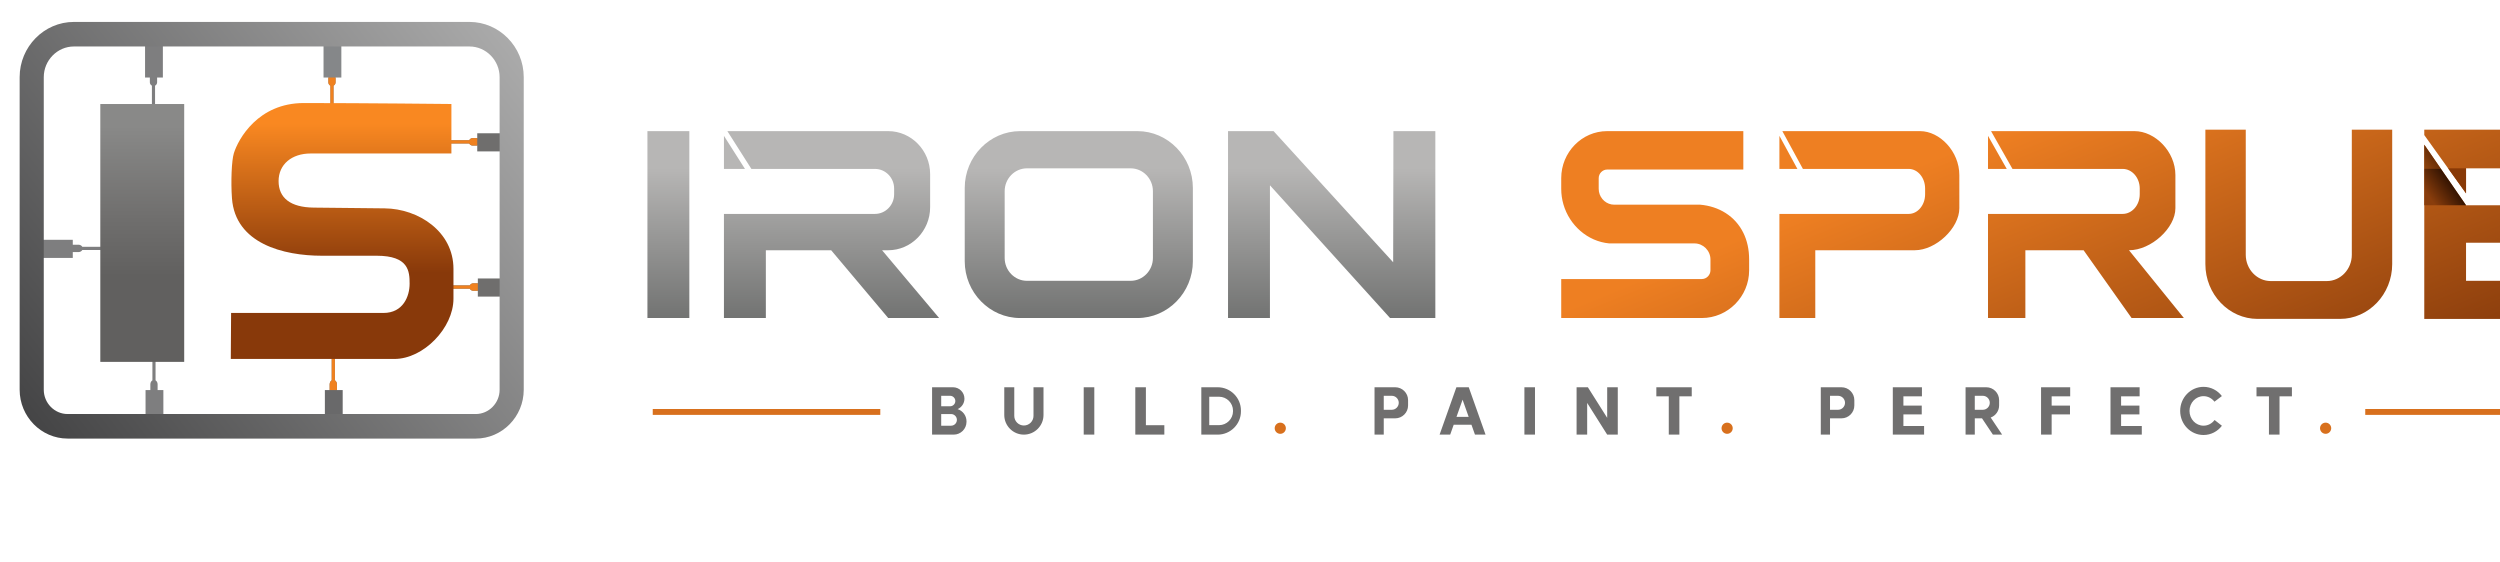
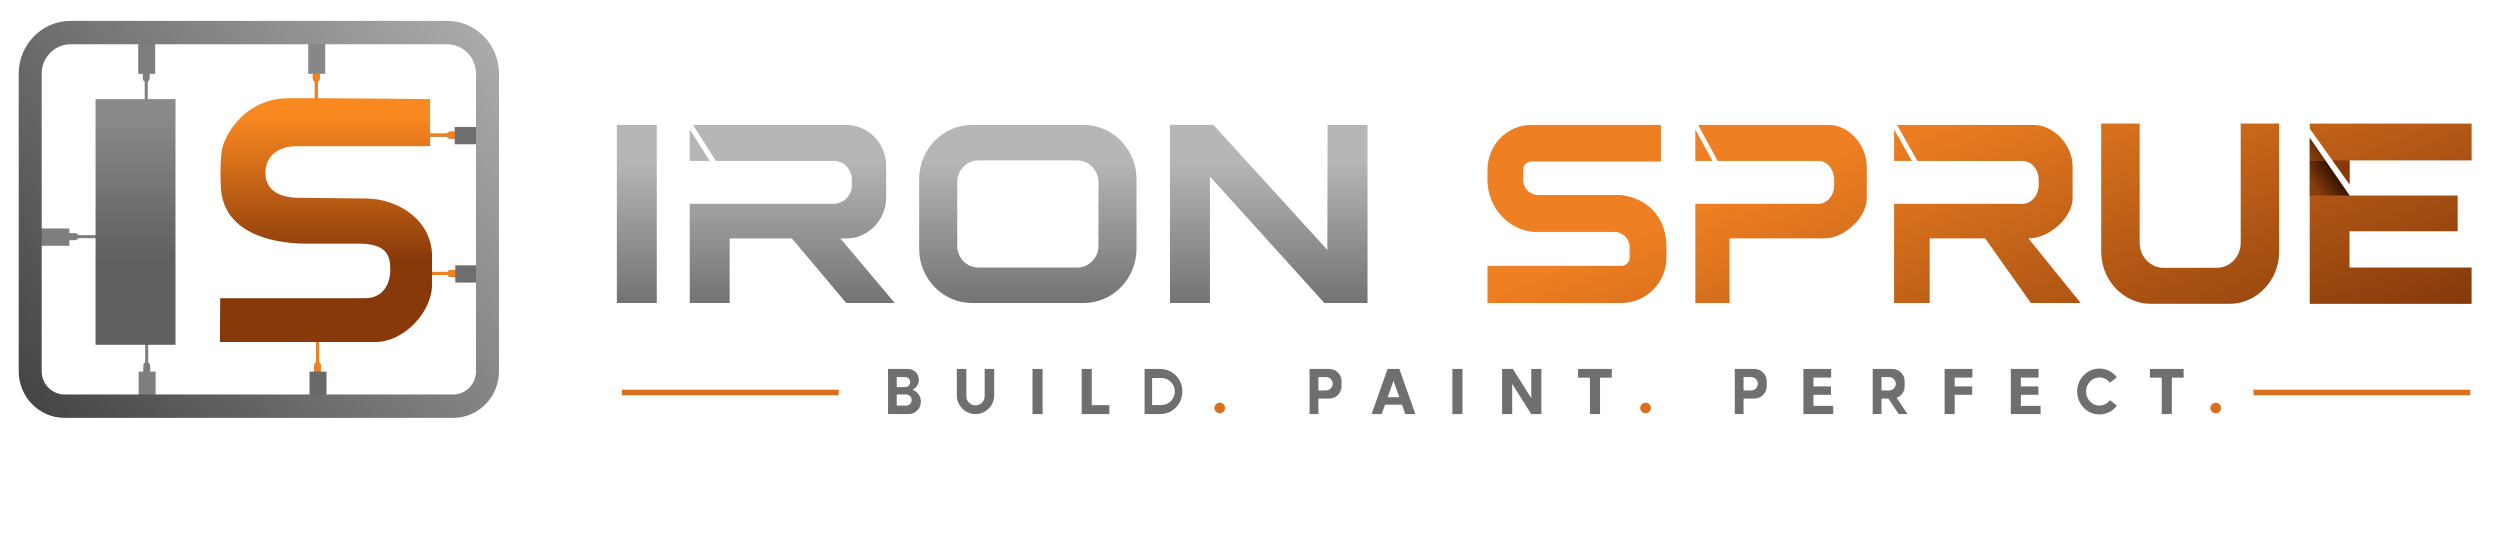
- <svg xmlns="http://www.w3.org/2000/svg" xml:space="preserve" version="1.1" style="shape-rendering:geometricPrecision; text-rendering:geometricPrecision; image-rendering:optimizeQuality; fill-rule:evenodd; clip-rule:evenodd" viewBox="1180 4900 6050 1360">
+ <svg xmlns="http://www.w3.org/2000/svg" xml:space="preserve" version="1.1" style="shape-rendering:geometricPrecision; text-rendering:geometricPrecision; image-rendering:optimizeQuality; fill-rule:evenodd; clip-rule:evenodd" viewBox="1180 4900 6350 1360">
  <defs>
    <style type="text/css">
   
    .fil0 {fill:#151515}
    .fil4 {fill:#69696A}
    .fil1 {fill:#6F6E6D}
    .fil14 {fill:#706F6F}
    .fil3 {fill:#7E7E7F}
    .fil2 {fill:#858789}
    .fil12 {fill:#883906}
    .fil15 {fill:#D8701D}
    .fil16 {fill:#D8701D}
    .fil6 {fill:#F0811F}
    .fil8 {fill:url(#id0)}
    .fil13 {fill:url(#id1)}
    .fil7 {fill:url(#id2)}
    .fil11 {fill:url(#id3)}
    .fil10 {fill:url(#id4)}
    .fil9 {fill:url(#id5)}
    .fil5 {fill:url(#id6);fill-rule:nonzero}
   
  </style>
    <linearGradient id="id0" gradientUnits="userSpaceOnUse" x1="1573.53" y1="5204.9" x2="1573.54" y2="5567.58">
      <stop offset="0" style="stop-opacity:1; stop-color:#898988" />
      <stop offset="0.651" style="stop-opacity:1; stop-color:#6E6D6C" />
      <stop offset="1" style="stop-opacity:1; stop-color:#61605F" />
    </linearGradient>
    <linearGradient id="id1" gradientUnits="userSpaceOnUse" x1="7088.56" y1="5273.21" x2="7035.39" y2="5314.98">
      <stop offset="0" style="stop-opacity:1; stop-color:#532001" />
      <stop offset="1" style="stop-opacity:1; stop-color:#9F4E12" />
    </linearGradient>
    <linearGradient id="id2" gradientUnits="userSpaceOnUse" x1="2086.7" y1="5199.68" x2="2086.7" y2="5560.46">
      <stop offset="0" style="stop-opacity:1; stop-color:#F98821" />
      <stop offset="1" style="stop-opacity:1; stop-color:#88390A" />
    </linearGradient>
    <linearGradient id="id3" gradientUnits="userSpaceOnUse" x1="7114.67" y1="5340.15" x2="7060.56" y2="5379.07">
      <stop offset="0" style="stop-opacity:1; stop-color:#2E1101" />
      <stop offset="1" style="stop-opacity:1; stop-color:#893D0C" />
    </linearGradient>
    <linearGradient id="id4" gradientUnits="userSpaceOnUse" x1="5904.88" y1="5266.11" x2="6270.17" y2="6157.6">
      <stop offset="0" style="stop-opacity:1; stop-color:#EE7F22" />
      <stop offset="1" style="stop-opacity:1; stop-color:#84390B" />
    </linearGradient>
    <linearGradient id="id5" gradientUnits="userSpaceOnUse" x1="3813.98" y1="5669.61" x2="3813.98" y2="5307.36">
      <stop offset="0" style="stop-opacity:1; stop-color:#727372" />
      <stop offset="1" style="stop-opacity:1; stop-color:#B7B6B5" />
    </linearGradient>
    <linearGradient id="id6" gradientUnits="userSpaceOnUse" x1="1269.53" y1="5937.22" x2="2496.09" y2="4987.37">
      <stop offset="0" style="stop-opacity:1; stop-color:#454546" />
      <stop offset="1" style="stop-opacity:1; stop-color:#AFAFAF" />
    </linearGradient>
  </defs>
  <g id="Layer_x0020_1">
    <g id="_2228094135936">
      <path class="fil1" d="M2336.35 5573.86l61.69 0 0 43.88 -61.69 0 0 -14.18 -11.44 0c-3.47,0 -6.49,-2.07 -7.91,-5.06l-53.45 0c-2.1,0 -3.81,-1.75 -3.81,-3.88l0 -0c0,-2.13 1.71,-3.88 3.81,-3.88l53.45 0c1.43,-2.99 4.44,-5.06 7.91,-5.06l11.44 0 0 -11.81z" />
      <path class="fil1" d="M2334.93 5222.5l61.69 0 0 43.89 -61.69 0 0 -14.18 -11.44 0c-3.47,0 -6.49,-2.07 -7.91,-5.06l-53.45 0c-2.1,0 -3.81,-1.74 -3.81,-3.88l0 -0c0,-2.13 1.71,-3.88 3.81,-3.88l53.45 0c1.43,-2.99 4.44,-5.06 7.91,-5.06l11.44 0 0 -11.81z" />
      <path class="fil2" d="M1962.95 5087.58l0 -91.14 43.12 0 0 91.14 -13.93 0 0 11.65c0,3.53 -2.04,6.6 -4.98,8.06l0 54.4c0,2.14 -1.72,3.88 -3.81,3.88l-0 0c-2.1,0 -3.81,-1.74 -3.81,-3.88l0 -54.4c-2.94,-1.45 -4.98,-4.52 -4.98,-8.06l0 -11.65 -11.61 0z" />
      <path class="fil3" d="M1531.03 5087.58l0 -91.14 43.12 0 0 91.14 -13.93 0 0 11.65c0,3.53 -2.04,6.6 -4.98,8.06l0 54.4c0,2.14 -1.71,3.88 -3.81,3.88l-0 0c-2.09,0 -3.81,-1.74 -3.81,-3.88l0 -54.4c-2.94,-1.45 -4.98,-4.52 -4.98,-8.06l0 -11.65 -11.61 0z" />
      <path class="fil3" d="M1356.13 5480.37l-73.44 0 0 43.88 73.44 0 0 -14.18 13.63 0c4.13,0 7.72,-2.07 9.42,-5.07l63.64 0c2.5,0 4.54,-1.74 4.54,-3.88l0 -0c0,-2.13 -2.04,-3.88 -4.54,-3.88l-63.64 0c-1.7,-2.99 -5.29,-5.06 -9.42,-5.06l-13.63 0 0 -11.81z" />
      <path class="fil3" d="M1532.23 5843.91l0 74.75 43.12 0 0 -74.75 -13.93 0 0 -13.87c0,-4.2 -2.04,-7.86 -4.98,-9.59l0 -64.77c0,-2.55 -1.72,-4.62 -3.81,-4.62l-0 0c-2.1,0 -3.81,2.07 -3.81,4.62l0 64.77c-2.94,1.73 -4.98,5.39 -4.98,9.59l0 13.87 -11.61 0z" />
      <path class="fil4" d="M1966.19 5843.91l0 74.75 43.12 0 0 -74.75 -13.93 0 0 -13.87c0,-4.2 -2.04,-7.86 -4.98,-9.59l0 -64.77c0,-2.55 -1.72,-4.62 -3.81,-4.62l-0 0c-2.1,0 -3.81,2.07 -3.81,4.62l0 64.77c-2.94,1.73 -4.98,5.39 -4.98,9.59l0 13.87 -11.61 0z" />
      <path class="fil5" d="M1358.89 4953.06l957.21 0c36.15,0 68.99,15.03 92.78,39.24 23.79,24.21 38.56,57.64 38.56,94.43l0 756.44c0,32.53 -13.06,62.09 -34.09,83.49 -21.03,21.41 -50.07,34.69 -82.03,34.69l-987.66 0c-31.96,0 -61,-13.29 -82.03,-34.69 -21.03,-21.4 -34.08,-50.96 -34.08,-83.49l0 -756.44c0,-36.8 14.77,-70.22 38.56,-94.43 23.79,-24.21 56.63,-39.24 92.78,-39.24zm957.21 59.41l-957.21 0c-20.04,0 -38.27,8.36 -51.51,21.84 -13.24,13.47 -21.46,32.04 -21.46,52.43l0 756.44c0,16.13 6.51,30.81 16.99,41.48 10.48,10.67 24.91,17.29 40.76,17.29l987.66 0c15.85,0 30.28,-6.62 40.76,-17.29 10.48,-10.67 16.98,-25.35 16.98,-41.48l0 -756.44c0,-20.39 -8.22,-38.95 -21.46,-52.43 -13.24,-13.48 -31.48,-21.84 -51.51,-21.84z" />
      <path class="fil6" d="M1992.14 5087.58l0 11.65c0,3.53 -2.04,6.6 -4.98,8.06l0 54.4c0,2.14 -1.72,3.88 -3.81,3.88l-0 0c-2.1,0 -3.81,-1.74 -3.81,-3.88l0 -54.4c-2.94,-1.45 -4.98,-4.52 -4.98,-8.06l0 -11.65 17.58 0zm3.24 756.33l0 -13.87c-0.01,-4.2 -2.04,-7.87 -4.98,-9.59l-0 -64.77c0.01,-2.54 -1.71,-4.62 -3.81,-4.61l-0 -0c-2.09,0 -3.81,2.07 -3.81,4.62l0 64.77c-2.94,1.72 -4.97,5.39 -4.98,9.59l0 13.87 17.58 0zm340.97 -240.34l-11.44 0c-3.47,0 -6.49,-2.07 -7.91,-5.06l-53.45 0c-2.1,0 -3.81,-1.75 -3.81,-3.88l0 0c0,-2.14 1.71,-3.88 3.81,-3.88l53.45 0c1.43,-2.99 4.44,-5.07 7.91,-5.07l11.44 0 0 17.89zm-1.42 -351.36l-11.44 0c-3.47,0 -6.49,-2.07 -7.91,-5.06l-53.45 0c-2.1,0 -3.81,-1.75 -3.81,-3.88l0 -0c0,-2.13 1.71,-3.88 3.81,-3.88l53.45 0c1.43,-2.99 4.44,-5.07 7.91,-5.07l11.44 0 0 17.89z" />
      <path class="fil7" d="M2272.4 5151.69l0 119.74c0,0 -294.84,0 -340.61,0 -45.77,0 -77.61,26.33 -77.61,66.84 0,40.51 28.52,63.54 84.91,64.13l171.83 1.82c81.58,0.86 166.46,55.92 166.46,146.4 0,63.51 0,63.36 0,72.24 0,70.67 -72.42,145.81 -142.93,145.81 -94.85,0 -395.93,0 -395.93,0l0.74 -111.32c0,0 320.98,0 368.74,0 47.76,0 63.27,-40.58 63.27,-70.62 0,-30.04 -1.99,-67.85 -79.6,-67.85 0,0 -43.77,0 -132.66,0 -92.77,0 -209.7,-29.18 -217.66,-139.07 -2.93,-40.48 -0.8,-91.59 4.57,-108.92 10.63,-34.26 58.44,-121.54 169.31,-121.54 141.95,0 357.17,2.33 357.17,2.33z" />
      <rect class="fil8" x="1422.75" y="5151.73" width="203.01" height="624.01" />
      <path class="fil9" d="M2746.77 5217.32l101.43 0 0 452.29 -101.43 0 0 -452.29zm1405.05 0l110.25 0 289.39 317.34 0.63 -317.34 101.43 0 0 429.26 0 23.04 -109.59 0 -290.56 -321.13 -0.12 1.82 0 319.31 -101.43 0 0 -452.29zm-503.07 0l283.88 0c73.76,0 134.1,61.87 134.1,137.5l0 177.3c0,75.63 -60.35,137.5 -134.1,137.5l-283.88 0c-73.76,0 -134.1,-61.87 -134.1,-137.5l0 -177.3c0,-75.63 60.35,-137.5 134.1,-137.5zm16.43 90.04l251.02 0c29.63,0 53.86,24.85 53.86,55.22l0 161.76c0,30.37 -24.24,55.22 -53.86,55.22l-251.02 0c-29.63,0 -53.87,-24.85 -53.87,-55.22l0 -161.76c0,-30.37 24.24,-55.22 53.87,-55.22zm-724.95 -90.04l65.91 0 27.22 0 296.12 0c55.79,0 101.43,46.8 101.43,104l0 80.27c0,57.2 -45.65,104 -101.43,104l-14.86 0 138.07 164.02 -123.21 0 -138.07 -164.02 -158.05 0 0 164.02 -101.43 0 0 -251.96 365.57 0c25.46,0 46.29,-21.36 46.29,-47.46l0 -13.96c0,-26.1 -20.83,-47.46 -46.29,-47.46l-299.14 0 -58.13 -91.44zm42.58 91.44l-50.87 0 0 -80.03 50.87 80.03z" />
      <path class="fil10" d="M5998.38 5217.32l58.76 0 24.27 0 264.02 0c49.74,0 99.03,49.16 99.03,106.36l0 80.27c0,47.98 -58.77,101.64 -112.28,101.64l132.8 164.02 -126.54 0 -116.12 -164.02 -140.92 0 0 164.02 -90.43 0 0 -251.96 325.93 0c22.7,0 41.27,-21.36 41.27,-47.46l0 -13.96c0,-26.1 -18.57,-47.46 -41.27,-47.46l-266.71 0 -51.83 -91.44zm-704.35 177.98l-207.88 0c-2.11,0 -4.19,-0.19 -6.21,-0.54 -17.46,-3.1 -31.09,-19.01 -31.09,-37.69l0 -25.94c0,-11.27 9.31,-20.82 20.31,-20.82l329.68 0 0 -92.98 -329.68 0c-61.05,0 -110.99,51.21 -110.99,113.8l0 25.94c0,13.04 1.88,25.7 5.37,37.69 14.76,50.66 58.33,89.42 110.84,94.31l136.54 0 69.91 0c20.98,0 38.48,17.64 38.48,38.79l0 26.31c0,11.43 -9.61,21.12 -20.95,21.12l-340.2 0 0 94.32 340.2 0c63,0 114.54,-51.95 114.54,-115.44l0 -26.31c0,-24.65 -5.07,-46.26 -14.06,-64.5 -19.9,-40.36 -59,-64.23 -104.81,-68.06zm1752.7 276.44l101.08 0 310.09 0 0 -92.13 -310.09 0 0 -92.13 274.69 0 0 -90.74 -274.69 0 -101.08 -146.61 0 421.61zm101.08 -303.84l0 -60.5 310.09 0 0 -93.53 -310.09 0 -101.08 0 0 12.96 101.08 141.08zm-630.8 -154.04l97.73 0 0 302.8c0,34.93 27.22,63.51 60.49,63.51l135.66 0c33.27,0 60.49,-28.58 60.49,-63.51l0 -302.8 97.74 0 0 325.26c0,72.94 -56.85,132.61 -126.33,132.61l-199.46 0c-69.48,0 -126.32,-59.67 -126.32,-132.61l0 -325.26zm-1023.76 3.46l56.43 0 23.3 0 253.52 0c47.76,0 95.09,49.16 95.09,106.36l0 80.27c0,47.98 -56.43,101.64 -107.81,101.64l-105.48 0 -135.31 0 0 164.02 -86.83 0 0 -251.96 312.97 0c21.8,0 39.63,-21.36 39.63,-47.46l0 -13.96c0,-26.1 -17.83,-47.46 -39.63,-47.46l-256.1 0 -49.77 -91.44zm36.45 91.44l-43.55 0 0 -80.03 43.55 80.03zm506.63 0l-45.36 0 0 -80.03 45.36 80.03z" />
      <polygon class="fil11" points="7147.82,5396.74 7086.22,5307.4 7046.74,5307.4 7046.74,5396.74 " />
      <polygon class="fil12" points="7104.47,5307.4 7147.82,5367.9 7147.82,5307.4 " />
      <polygon class="fil13" points="7046.74,5307.4 7086.22,5307.4 7046.74,5250.13 " />
      <path class="fil14" d="M3802.58 5837.15l25.64 0 0 114.64 -25.64 0 0 -114.64zm2868.26 0l9.78 0 15.85 0 29.96 0 0 22.05 -29.96 0 0 92.59 -25.63 0 0 -92.59 -30.1 0 0 -22.05 30.1 0zm-158.31 -0.99c18.04,0 34.1,8.72 44.44,22.3l-17.97 13.62c-6.22,-8.15 -15.77,-13.37 -26.47,-13.37 -18.75,0 -33.94,15.99 -33.94,35.72 0,19.73 15.2,35.72 33.94,35.72 10.88,0 20.56,-5.39 26.77,-13.76l17.72 13.94c-10.34,13.62 -26.43,22.37 -44.5,22.37 -31.2,0 -56.49,-26.09 -56.49,-58.27 0,-32.18 25.29,-58.27 56.49,-58.27zm-393.17 0.99l25.63 0 44.86 0 0 22.04 -44.86 0 0 22.31 44.39 0 0 21.36 -44.39 0 0 28.01 0 20.91 -25.63 0 0 -114.64zm168.05 0l25.64 0 44.86 0 0 22.04 -44.86 0 0 22.31 44.38 0 0 21.36 -44.38 0 0 28.01 50.08 0 0 20.91 -50.08 0 -25.64 0 0 -114.64zm-350.75 0l18.99 0 3.33 0 27.77 0c17.1,0 31.09,13.99 31.09,31.09l0 13.04c0,13.33 -8.5,24.77 -20.35,29.17l27.65 41.33 -22.31 0 -26.36 -39.41 -17.48 0 0 39.41 -22.31 0 0 -114.64zm22.31 20.67l0 33.88 19.37 0c9.32,0 16.94,-7.62 16.94,-16.94l0 0c0,-9.32 -7.62,-16.94 -16.94,-16.94l-19.37 0zm-198.37 -20.67l25.63 0 44.86 0 0 22.04 -44.86 0 0 22.31 44.39 0 0 21.36 -44.39 0 0 28.01 50.08 0 0 20.91 -50.08 0 -25.63 0 0 -114.64zm-174.28 0l18.99 0 3.32 0 27.77 0c17.1,0 31.09,13.99 31.09,31.09l0 13.04c0,17.1 -13.99,31.09 -31.09,31.09l-27.77 0 0 39.41 -22.31 0 0 -114.64zm22.31 20.67l0 33.88 19.37 0c9.32,0 16.94,-7.62 16.94,-16.94l0 0c0,-9.32 -7.63,-16.94 -16.94,-16.94l-19.37 0zm-390.19 -20.67l9.78 0 15.85 0 29.96 0 0 22.05 -29.96 0 0 92.59 -25.63 0 0 -92.59 -30.1 0 0 -22.05 30.1 0zm-223.11 0l1.68 0 23.96 0 1.68 0 46.74 74.04 0 -74.04 25.63 0 0 114.64 -25.63 0 -48.42 -76.7 0 76.7 -25.63 0 0 -114.64zm-265.21 0l-21.36 0 -4.27 0 -40.67 114.64 25.63 0 8.51 -23.99 42.95 0 8.51 23.99 25.63 0 -40.67 -114.64 -4.27 0zm-25.42 71.67l14.74 -41.56 14.74 41.56 -29.48 0zm164.35 -71.67l25.63 0 0 114.64 -25.63 0 0 -114.64zm-362.68 0l18.99 0 3.32 0 27.77 0c17.1,0 31.09,13.99 31.09,31.09l0 13.04c0,17.1 -13.99,31.09 -31.09,31.09l-27.77 0 0 39.41 -22.31 0 0 -114.64zm22.31 20.67l0 33.88 19.37 0c9.32,0 16.94,-7.62 16.94,-16.94l0 0c0,-9.32 -7.62,-16.94 -16.94,-16.94l-19.37 0zm-441.49 -20.67l39.64 0c30.94,0 56.26,25.31 56.26,56.25l0 2.14c0,30.94 -25.31,56.25 -56.26,56.25l-39.64 0 0 -114.64zm19.19 22.94l23.78 0c18.56,0 33.74,15.18 33.74,33.74l0 1.28c0,18.56 -15.18,33.74 -33.74,33.74l-23.78 0 0 -68.76zm-670.74 -22.94l21.36 0 29.31 0c15.21,0 27.65,12.44 27.65,27.65l0 0c0,11.23 -6.78,20.95 -16.46,25.27 12.41,4.04 21.44,15.75 21.44,29.46l0 1.29c0,17.04 -13.94,30.97 -30.97,30.97l-30.98 0 -21.36 0 0 -114.64zm22.07 20.65l21.48 0c6.98,0 12.7,5.71 12.7,12.7l0 0c0,6.98 -5.71,12.7 -12.7,12.7l-21.48 0 0 -25.4zm0 44.18l23.87 0c7.76,0 14.11,6.35 14.11,14.11l0 0c0,7.76 -6.35,14.11 -14.11,14.11l-23.87 0 0 -28.22zm152.62 -64.82l24.21 0 0 69.31c0,12.79 10.47,23.26 23.26,23.26l0 0c12.79,0 23.26,-10.47 23.26,-23.26l0 -69.31 24.21 0 0 67.17c0,26.11 -21.36,47.47 -47.47,47.47l0 0c-26.11,0 -47.47,-21.36 -47.47,-47.47l0 -67.17zm342.74 114.64l44.63 0 0 -22.78 -44.63 0 0 -91.86 -25.63 0 0 91.86 0 22.78 25.63 0z" />
      <path class="fil15" d="M4278.27 5922.79c7.47,0 13.53,6.06 13.53,13.53 0,7.47 -6.06,13.53 -13.53,13.53 -7.47,0 -13.53,-6.06 -13.53,-13.53 0,-7.47 6.06,-13.53 13.53,-13.53zm2529.74 0c7.47,0 13.53,6.06 13.53,13.53 0,7.47 -6.06,13.53 -13.53,13.53 -7.47,0 -13.53,-6.06 -13.53,-13.53 0,-7.47 6.06,-13.53 13.53,-13.53zm-1448.35 0c7.47,0 13.53,6.06 13.53,13.53 0,7.47 -6.06,13.53 -13.53,13.53 -7.47,0 -13.53,-6.06 -13.53,-13.53 0,-7.47 6.06,-13.53 13.53,-13.53z" />
      <path class="fil16" d="M2759.64 5889.79l550.67 0 0 14.24 -550.67 0 0 -14.24zm4144.26 0l550.67 0 0 14.24 -550.67 0 0 -14.24z" />
    </g>
  </g>
</svg>
